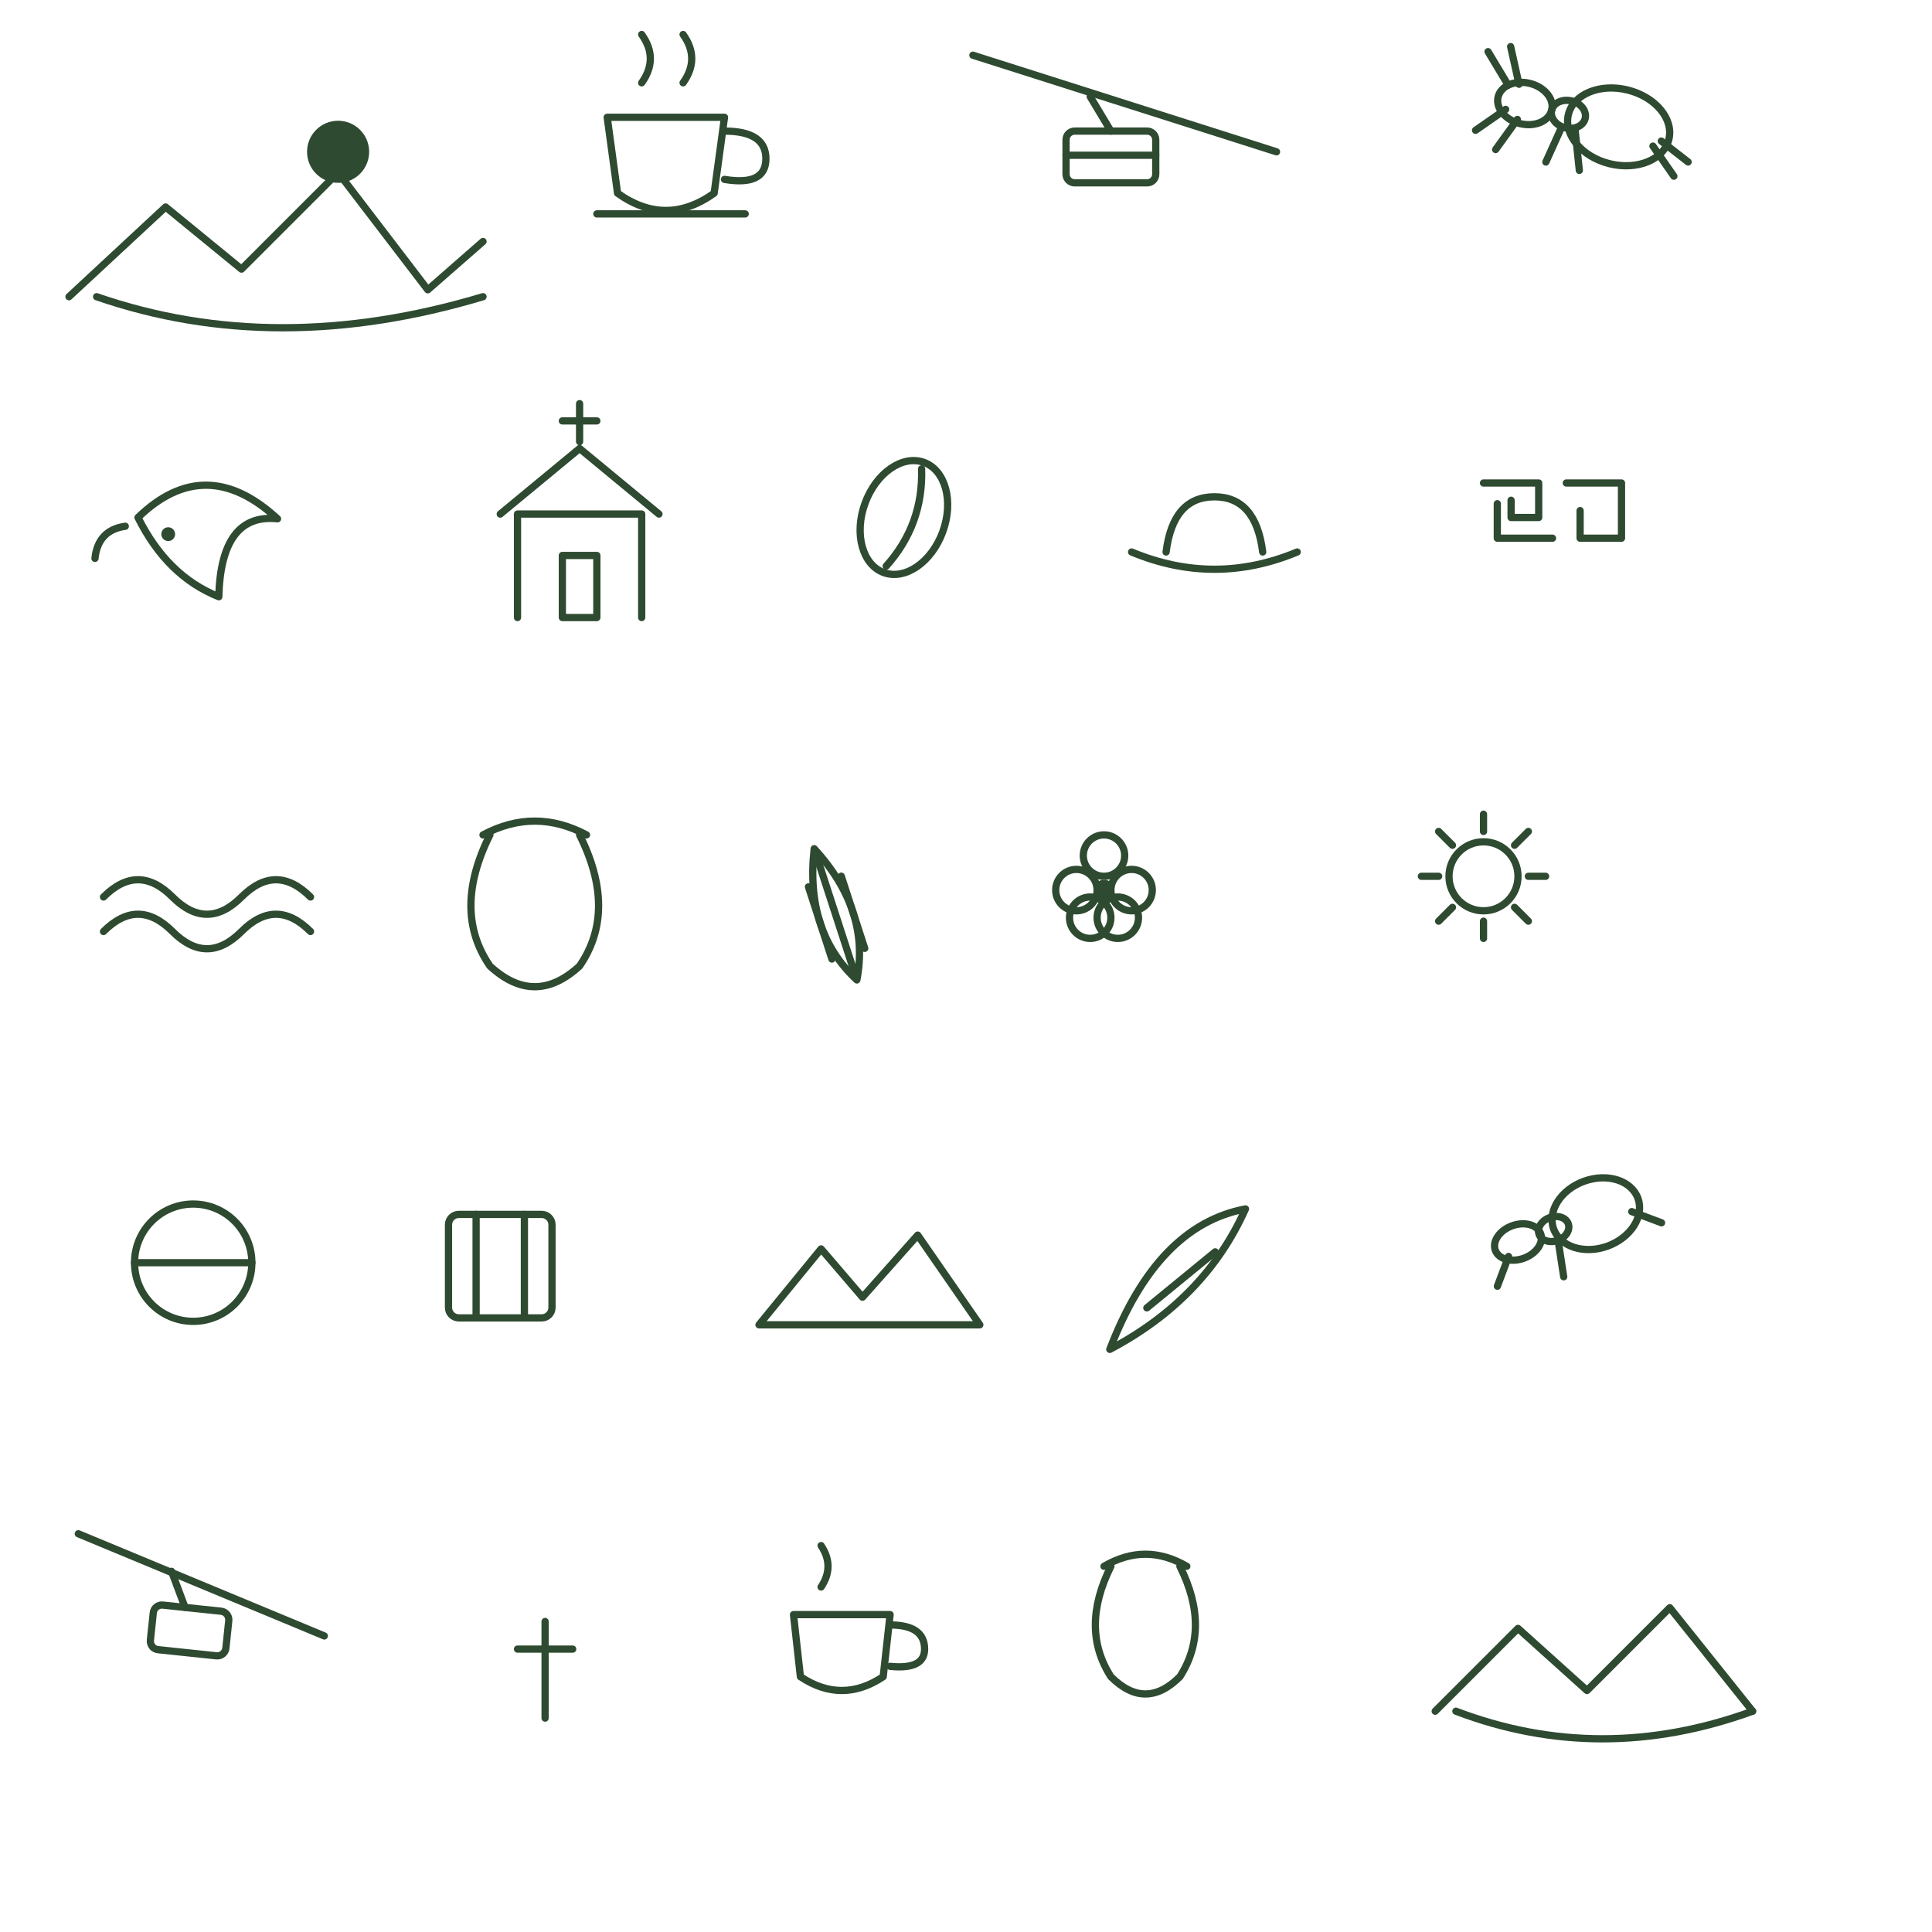
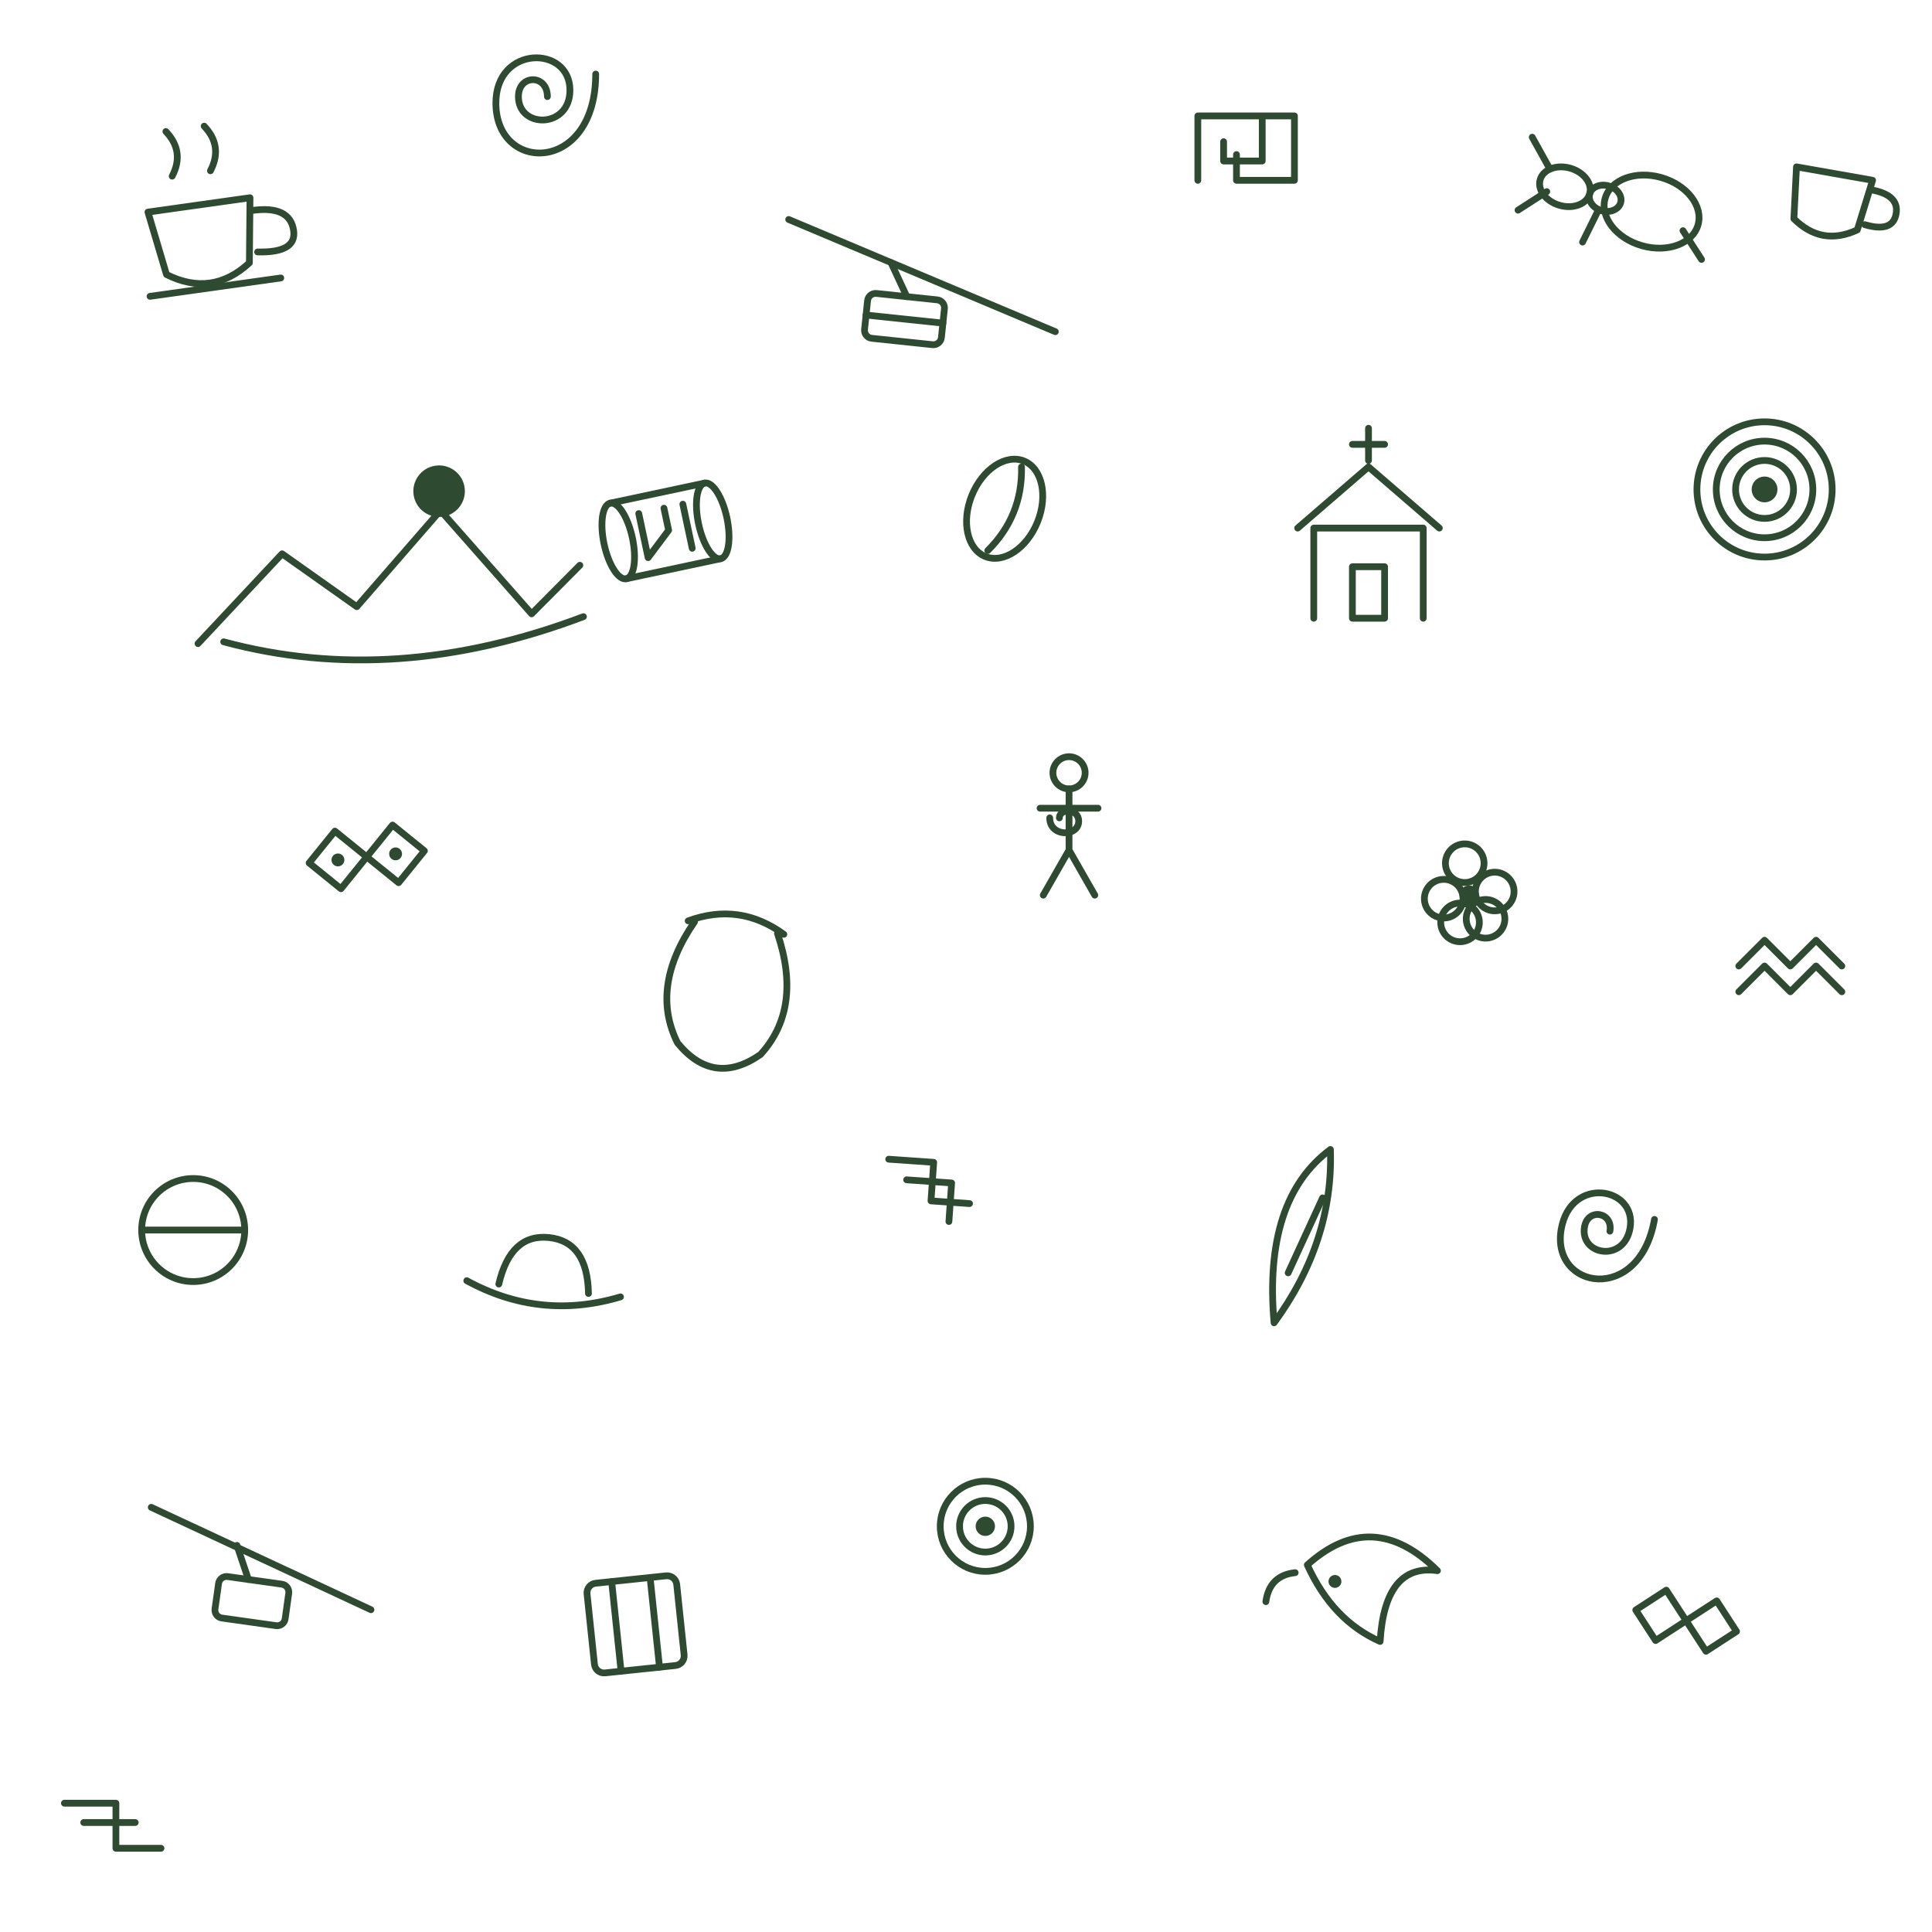
- <svg xmlns="http://www.w3.org/2000/svg" width="560" height="560" viewBox="0 0 560 560">
+ <svg xmlns="http://www.w3.org/2000/svg" width="600" height="600" viewBox="0 0 600 600">
  <g fill="none" stroke="#2E4A30" stroke-width="2.1" stroke-linecap="round" stroke-linejoin="round">
-     <g transform="translate(20,34)">
-       <circle cx="78" cy="10" r="9" fill="#2E4A30" stroke="none" />
-       <path d="M0 52 L28 26 L50 44 L78 16 L104 50 L120 36" />
-       <path d="M8 52 Q60 70 120 52" />
+     <g transform="translate(44,52) rotate(-8)">
+       <path d="M0 14 L32 14 L29 34 Q16 43 3 34 Z" />
+       <path d="M32 18 Q44 18 44 26 Q44 33 32 31" />
+       <path d="M-3 40 L38 40" />
+       <path d="M9 4 Q14 -3 9 -10 M21 4 Q26 -3 21 -10" />
    </g>
-     <g transform="translate(176,20)">
-       <path d="M0 14 L34 14 L31 36 Q17 46 3 36 Z" />
-       <path d="M34 18 Q46 18 46 26 Q46 34 34 32" />
-       <path d="M-3 42 L40 42" />
-       <path d="M10 4 Q15 -3 10 -10 M22 4 Q27 -3 22 -10" />
+     <g transform="translate(168,30)">
+       <path d="M2 0 C2 -7 -7 -7 -7 0 C-7 10 9 10 9 -2 C9 -16 -14 -16 -14 2 C-14 24 17 24 17 -7" />
    </g>
-     <g transform="translate(300,24)">
-       <path d="M-18 -8 L70 20" />
-       <path d="M16 4 L22 14" />
-       <rect x="9" y="14" width="26" height="15" rx="2.5" />
-       <path d="M9 21 L35 21" />
+     <g transform="translate(262,78) rotate(6)">
+       <path d="M-18 -8 L68 18" />
+       <rect x="9" y="12" width="24" height="14" rx="2.5" />
+       <path d="M15 2 L21 12" />
+       <path d="M9 19 L33 19" />
    </g>
-     <g transform="translate(442,30) rotate(14)">
+     <g transform="translate(372,36)">
+       <path d="M0 20 V0 H20 V14 H8 V8 M20 0 H30 V20 H12 V12" />
+     </g>
+     <g transform="translate(486,58) rotate(16)">
      <ellipse cx="0" cy="0" rx="8" ry="6" />
      <ellipse cx="13" cy="0" rx="5" ry="4" />
      <ellipse cx="28" cy="0" rx="15" ry="11" />
-       <path d="M-5 3 L-12 11 M-1 5 L-5 15 M12 4 L10 15 M16 4 L20 15 M39 3 L47 10 M41 1 L50 5" />
-       <path d="M-6 -4 L-14 -12 M-3 -5 L-8 -15" />
+       <path d="M-5 3 L-12 11 M12 4 L10 15 M39 3 L47 10 M-6 -4 L-14 -12" />
    </g>
-     <g transform="translate(40,150) rotate(-8)">
-       <path d="M0 0 Q22 -16 40 6 Q24 2 20 26 Q6 18 0 0 Z" />
-       <circle cx="8" cy="6" r="2" fill="#2E4A30" stroke="none" />
-       <path d="M-4 2 Q-12 2 -14 10" />
+     <g transform="translate(548,152)">
+       <circle cx="0" cy="0" r="4" fill="#2E4A30" stroke="none" />
+       <circle r="9" />
+       <circle r="15" />
+       <circle r="21" />
    </g>
-     <g transform="translate(150,135)">
-       <path d="M0 44 L0 14 L36 14 L36 44" />
-       <path d="M-5 14 L18 -5 L41 14" />
-       <path d="M18 -7 L18 -18 M13 -13 L23 -13" />
-       <rect x="13" y="26" width="10" height="18" />
+     <g transform="translate(58,150) rotate(-4)">
+       <circle cx="78" cy="8" r="8" fill="#2E4A30" stroke="none" />
+       <path d="M0 50 L28 24 L50 42 L78 14 L104 48 L120 34" />
+       <path d="M8 50 Q60 68 120 50" />
    </g>
-     <g transform="translate(262,150) rotate(20)">
-       <ellipse cx="0" cy="0" rx="12" ry="17" />
-       <path d="M0 -15 Q6 0 0 15" />
+     <g transform="translate(192,168) rotate(-12)">
+       <ellipse cx="0" cy="0" rx="4.5" ry="12" />
+       <path d="M0 -12 L30 -12 M0 12 L30 12" />
+       <ellipse cx="30" cy="0" rx="4.5" ry="12" />
+       <path d="M8 -7 L8 7 L16 0 L16 -7 M22 7 L22 -7" />
    </g>
-     <g transform="translate(330,150)">
-       <path d="M-2 10 Q22 20 46 10" />
-       <path d="M8 10 Q10 -6 22 -6 Q34 -6 36 10" />
+     <g transform="translate(312,158) rotate(22)">
+       <ellipse cx="0" cy="0" rx="11" ry="16" />
+       <path d="M0 -14 Q6 0 0 14" />
    </g>
-     <g transform="translate(430,140)">
-       <path d="M0 0 H16 V10 H8 V5 M20 16 H4 V6 M24 0 H40 V16 H28 V8" />
+     <g transform="translate(408,150)">
+       <path d="M0 42 L0 14 L34 14 L34 42" />
+       <path d="M-5 14 L17 -5 L39 14" />
+       <path d="M17 -7 L17 -17 M12 -12 L22 -12" />
+       <rect x="12" y="26" width="10" height="16" />
    </g>
-     <g transform="translate(30,250)">
-       <path d="M0 10 Q10 0 20 10 T40 10 T60 10" />
-       <path d="M0 20 Q10 10 20 20 T40 20 T60 20" />
+     <g transform="translate(96,268) rotate(-6)">
+       <path d="M0 0 L9 -9 L18 0 L9 9 Z M18 0 L27 -9 L36 0 L27 9 Z" />
+       <circle cx="9" cy="0" r="2" fill="#2E4A30" stroke="none" />
+       <circle cx="27" cy="0" r="2" fill="#2E4A30" stroke="none" />
    </g>
-     <g transform="translate(140,240)">
+     <g transform="translate(214,284) rotate(8)">
      <path d="M0 2 Q15 -6 30 2" />
      <path d="M2 2 Q-9 24 2 40 Q15 52 28 40 Q39 24 28 2" />
    </g>
-     <g transform="translate(236,246) rotate(-18)">
-       <path d="M0 0 Q-10 22 0 40 Q10 22 0 0 Z" />
-       <path d="M0 2 L0 38 M-5 10 L-5 32 M5 10 L5 32" />
+     <g transform="translate(332,256)">
+       <circle cx="0" cy="-16" r="5" />
+       <path d="M0 -11 V8 M-9 -5 L9 -5 M0 8 L-8 22 M0 8 L8 22" />
+       <path d="M-3 -2 C-3 -5 3 -5 3 -1 C3 4 -6 4 -6 -2" />
    </g>
-     <g transform="translate(320,256)">
+     <g transform="translate(456,276) rotate(-8)">
      <circle cx="0" cy="-8" r="6" />
      <circle cx="8" cy="2" r="6" />
      <circle cx="-8" cy="2" r="6" />
      <circle cx="4" cy="10" r="6" />
      <circle cx="-4" cy="10" r="6" />
      <circle cx="0" cy="2" r="3" fill="#2E4A30" stroke="none" />
    </g>
-     <g transform="translate(430,254)">
-       <circle cx="0" cy="0" r="10" />
-       <path d="M0 -18 L0 -13 M0 13 L0 18 M-18 0 L-13 0 M13 0 L18 0 M-13 -13 L-9 -9 M13 13 L9 9 M-13 13 L-9 9 M13 -13 L9 -9" />
+     <g transform="translate(540,300)">
+       <path d="M0 0 L8 -8 L16 0 L24 -8 L32 0 M0 8 L8 0 L16 8 L24 0 L32 8" />
    </g>
-     <g transform="translate(40,350)">
-       <circle cx="16" cy="16" r="17" />
-       <path d="M-1 16 L33 16" />
+     <g transform="translate(44,366)">
+       <circle cx="16" cy="16" r="16" />
+       <path d="M0 16 L32 16" />
    </g>
-     <g transform="translate(130,352)">
-       <rect x="0" y="0" width="30" height="30" rx="3" />
-       <path d="M8 0 L8 30 M22 0 L22 30" />
+     <g transform="translate(148,388) rotate(6)">
+       <path d="M-2 10 Q22 20 46 10" />
+       <path d="M8 10 Q10 -6 22 -6 Q34 -6 36 10" />
    </g>
-     <g transform="translate(220,360)">
-       <path d="M0 24 L18 2 L30 16 L46 -2 L64 24 Z" />
+     <g transform="translate(276,360) rotate(4)">
+       <path d="M0 0 H14 V12 H26 M6 6 H20 V18" />
    </g>
-     <g transform="translate(330,352) rotate(12)">
+     <g transform="translate(386,372) rotate(-14)">
      <path d="M0 40 Q24 20 30 -8 Q6 2 0 40 Z" />
      <path d="M8 26 L24 6" />
    </g>
-     <g transform="translate(440,360) rotate(-20)">
-       <ellipse cx="0" cy="0" rx="7" ry="5" />
-       <ellipse cx="11" cy="0" rx="4.5" ry="3.5" />
-       <ellipse cx="24" cy="0" rx="13" ry="10" />
-       <path d="M-4 3 L-10 10 M11 4 L9 14 M34 3 L41 9" />
+     <g transform="translate(498,382) rotate(10)">
+       <path d="M2 0 C2 -6 -6 -6 -6 0 C-6 9 8 9 8 -2 C8 -15 -13 -15 -13 2 C-13 21 15 21 15 -6" />
    </g>
-     <g transform="translate(36,452) rotate(6)">
-       <path d="M-14 -6 L60 16" />
+     <g transform="translate(60,476) rotate(8)">
+       <path d="M-14 -6 L58 16" />
      <rect x="10" y="12" width="22" height="13" rx="2.5" />
      <path d="M14 2 L19 12" />
    </g>
-     <g transform="translate(150,470)">
-       <path d="M8 0 L8 28 M0 8 L16 8" />
+     <g transform="translate(182,492) rotate(-6)">
+       <rect x="0" y="0" width="28" height="28" rx="3" />
+       <path d="M8 0 L8 28 M20 0 L20 28" />
    </g>
-     <g transform="translate(230,456)">
-       <path d="M0 12 L28 12 L26 30 Q14 38 2 30 Z" />
-       <path d="M28 15 Q38 15 38 22 Q38 28 28 27" />
-       <path d="M8 4 Q12 -2 8 -8" />
+     <g transform="translate(306,474)">
+       <circle cx="0" cy="0" r="3" fill="#2E4A30" stroke="none" />
+       <circle r="8" />
+       <circle r="14" />
    </g>
-     <g transform="translate(320,452)">
-       <path d="M0 2 Q12 -5 24 2" />
-       <path d="M2 2 Q-7 20 2 34 Q12 44 22 34 Q31 20 22 2" />
+     <g transform="translate(406,486) rotate(-6)">
+       <path d="M0 0 Q22 -16 40 6 Q24 2 20 26 Q6 18 0 0 Z" />
+       <circle cx="8" cy="6" r="2" fill="#2E4A30" stroke="none" />
+       <path d="M-4 2 Q-12 2 -14 10" />
    </g>
-     <g transform="translate(416,456)">
-       <path d="M0 40 L24 16 L44 34 L68 10 L92 40" />
-       <path d="M6 40 Q48 56 92 40" />
+     <g transform="translate(508,500) rotate(12)">
+       <path d="M0 0 L8 -8 L16 0 L8 8 Z M16 0 L24 -8 L32 0 L24 8 Z" />
+     </g>
+     <g transform="translate(560,40) rotate(10)">
+       <path d="M0 12 L24 12 L22 28 Q12 35 2 28 Z" />
+       <path d="M24 15 Q33 15 33 21 Q33 27 24 26" />
+     </g>
+     <g transform="translate(20,560)">
+       <path d="M0 0 H16 V14 H30 M6 6 H22" />
    </g>
  </g>
</svg>
